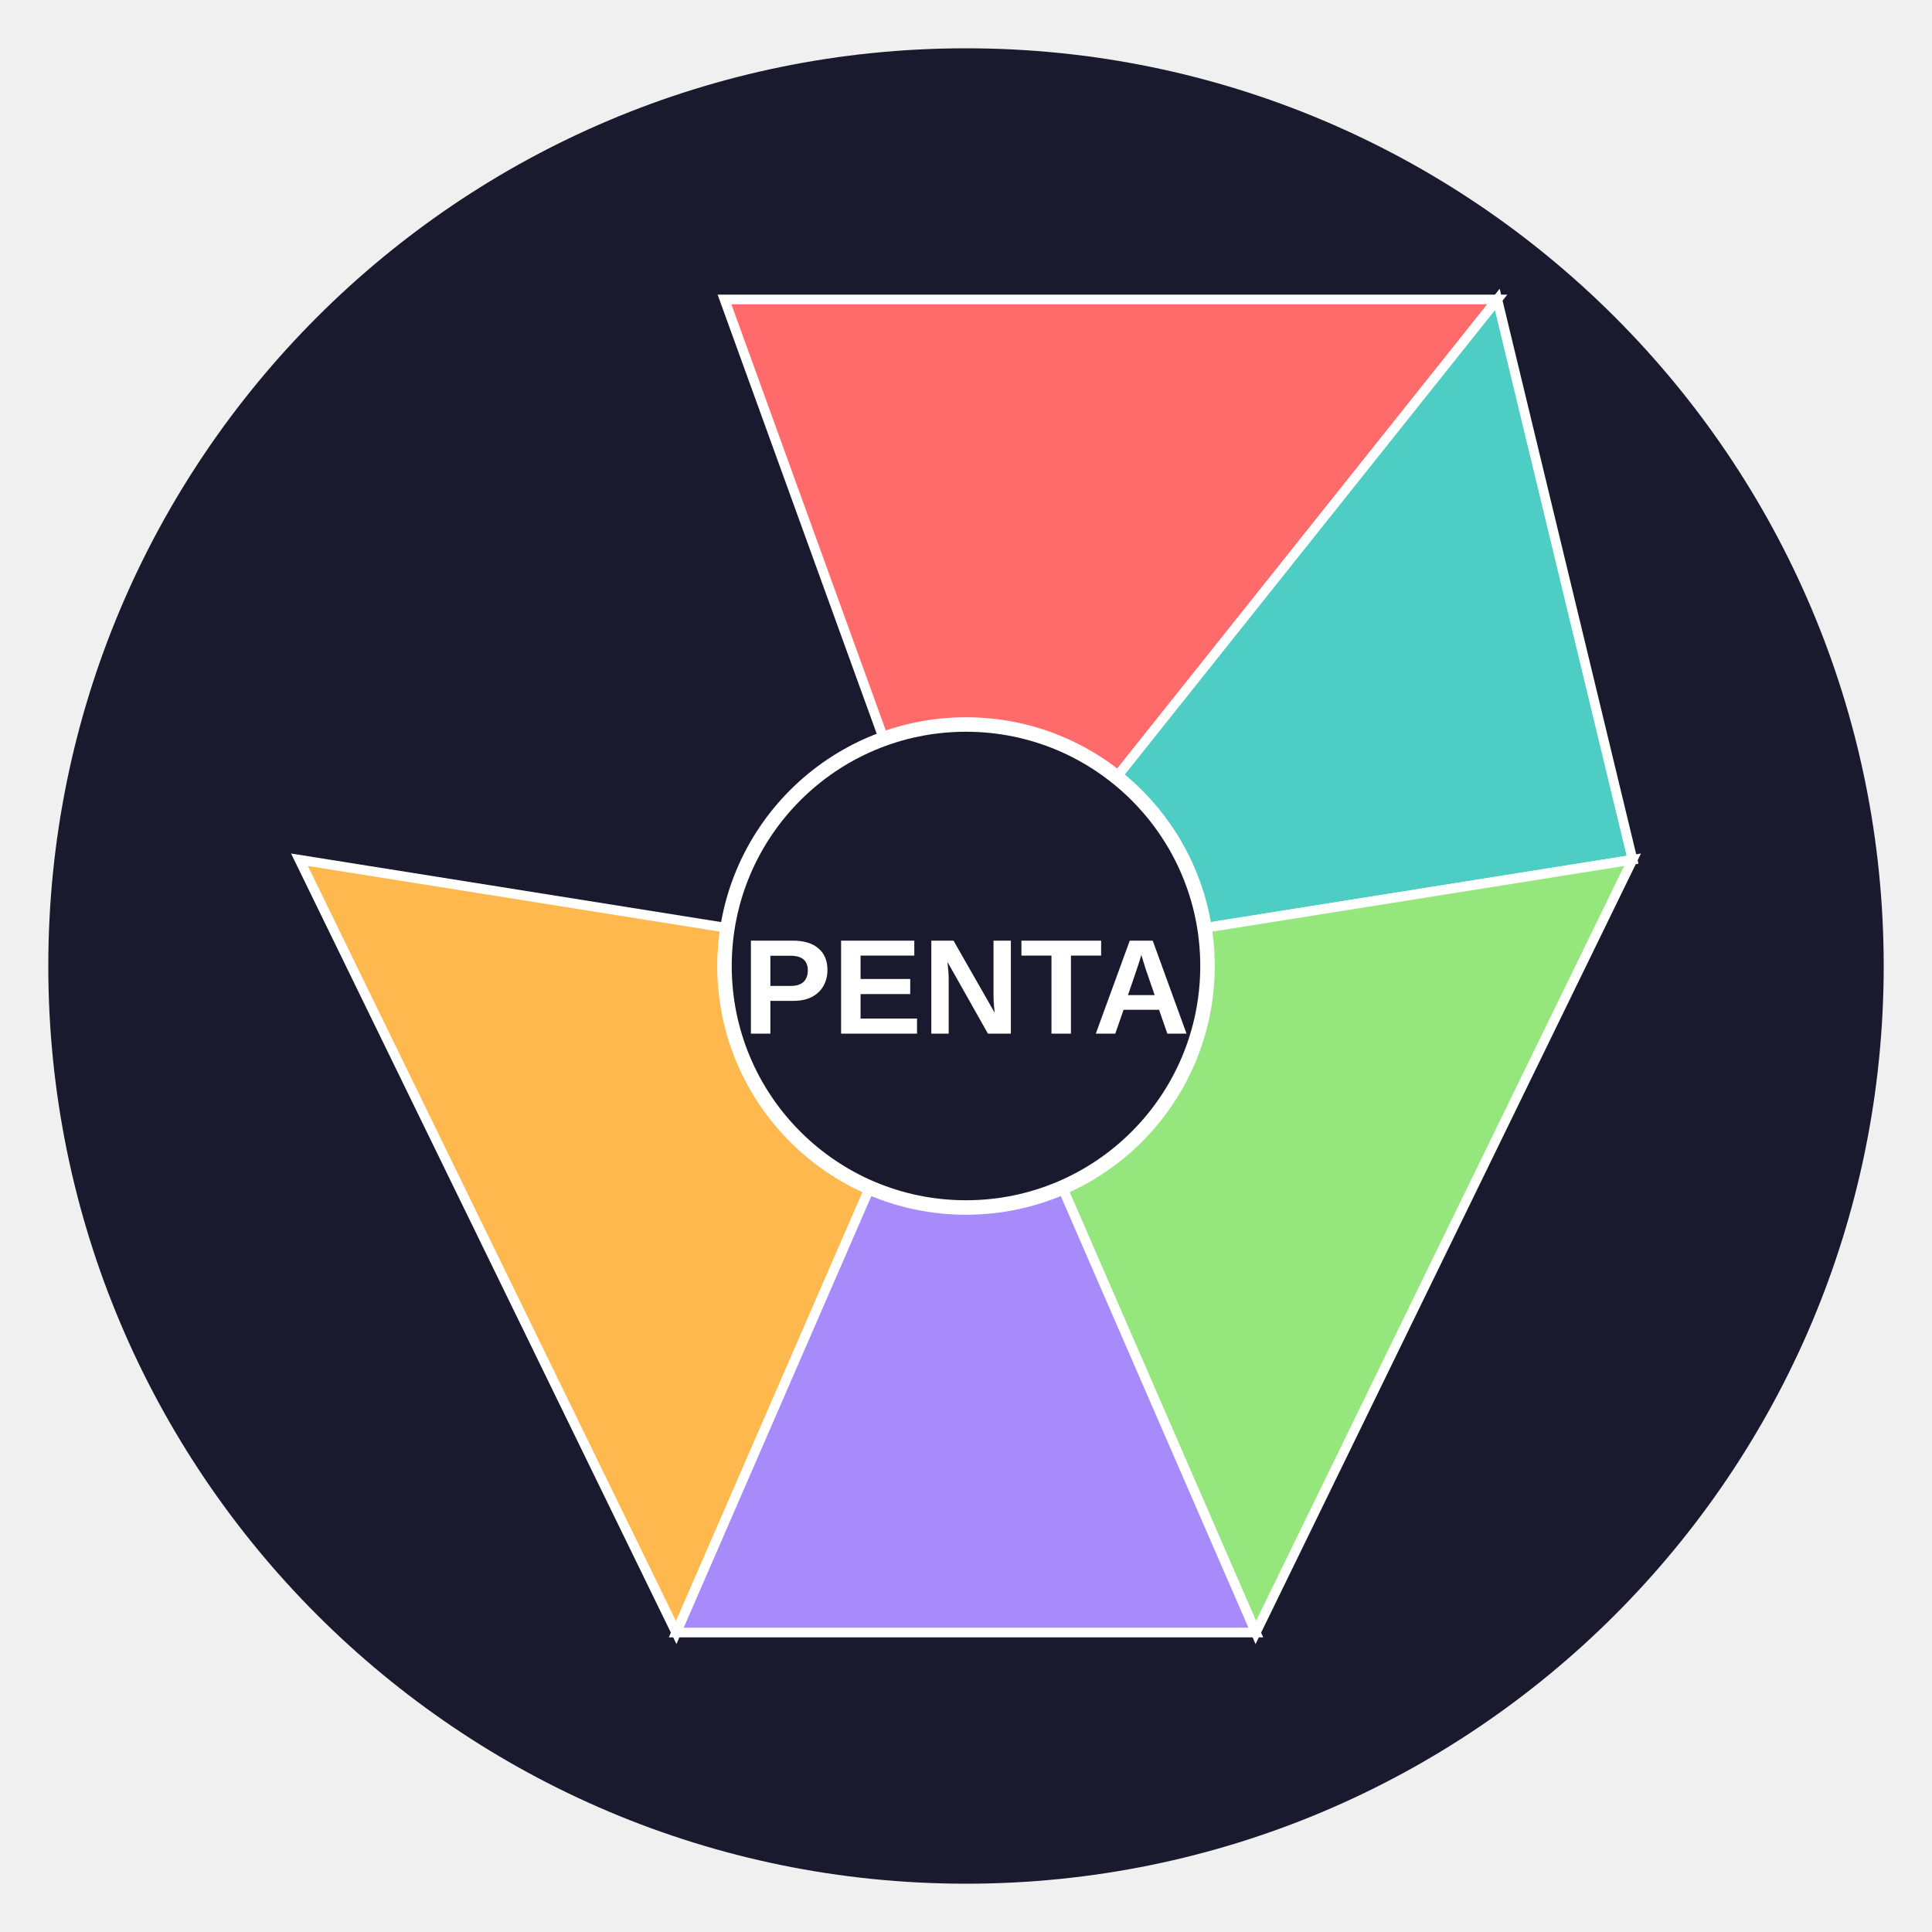
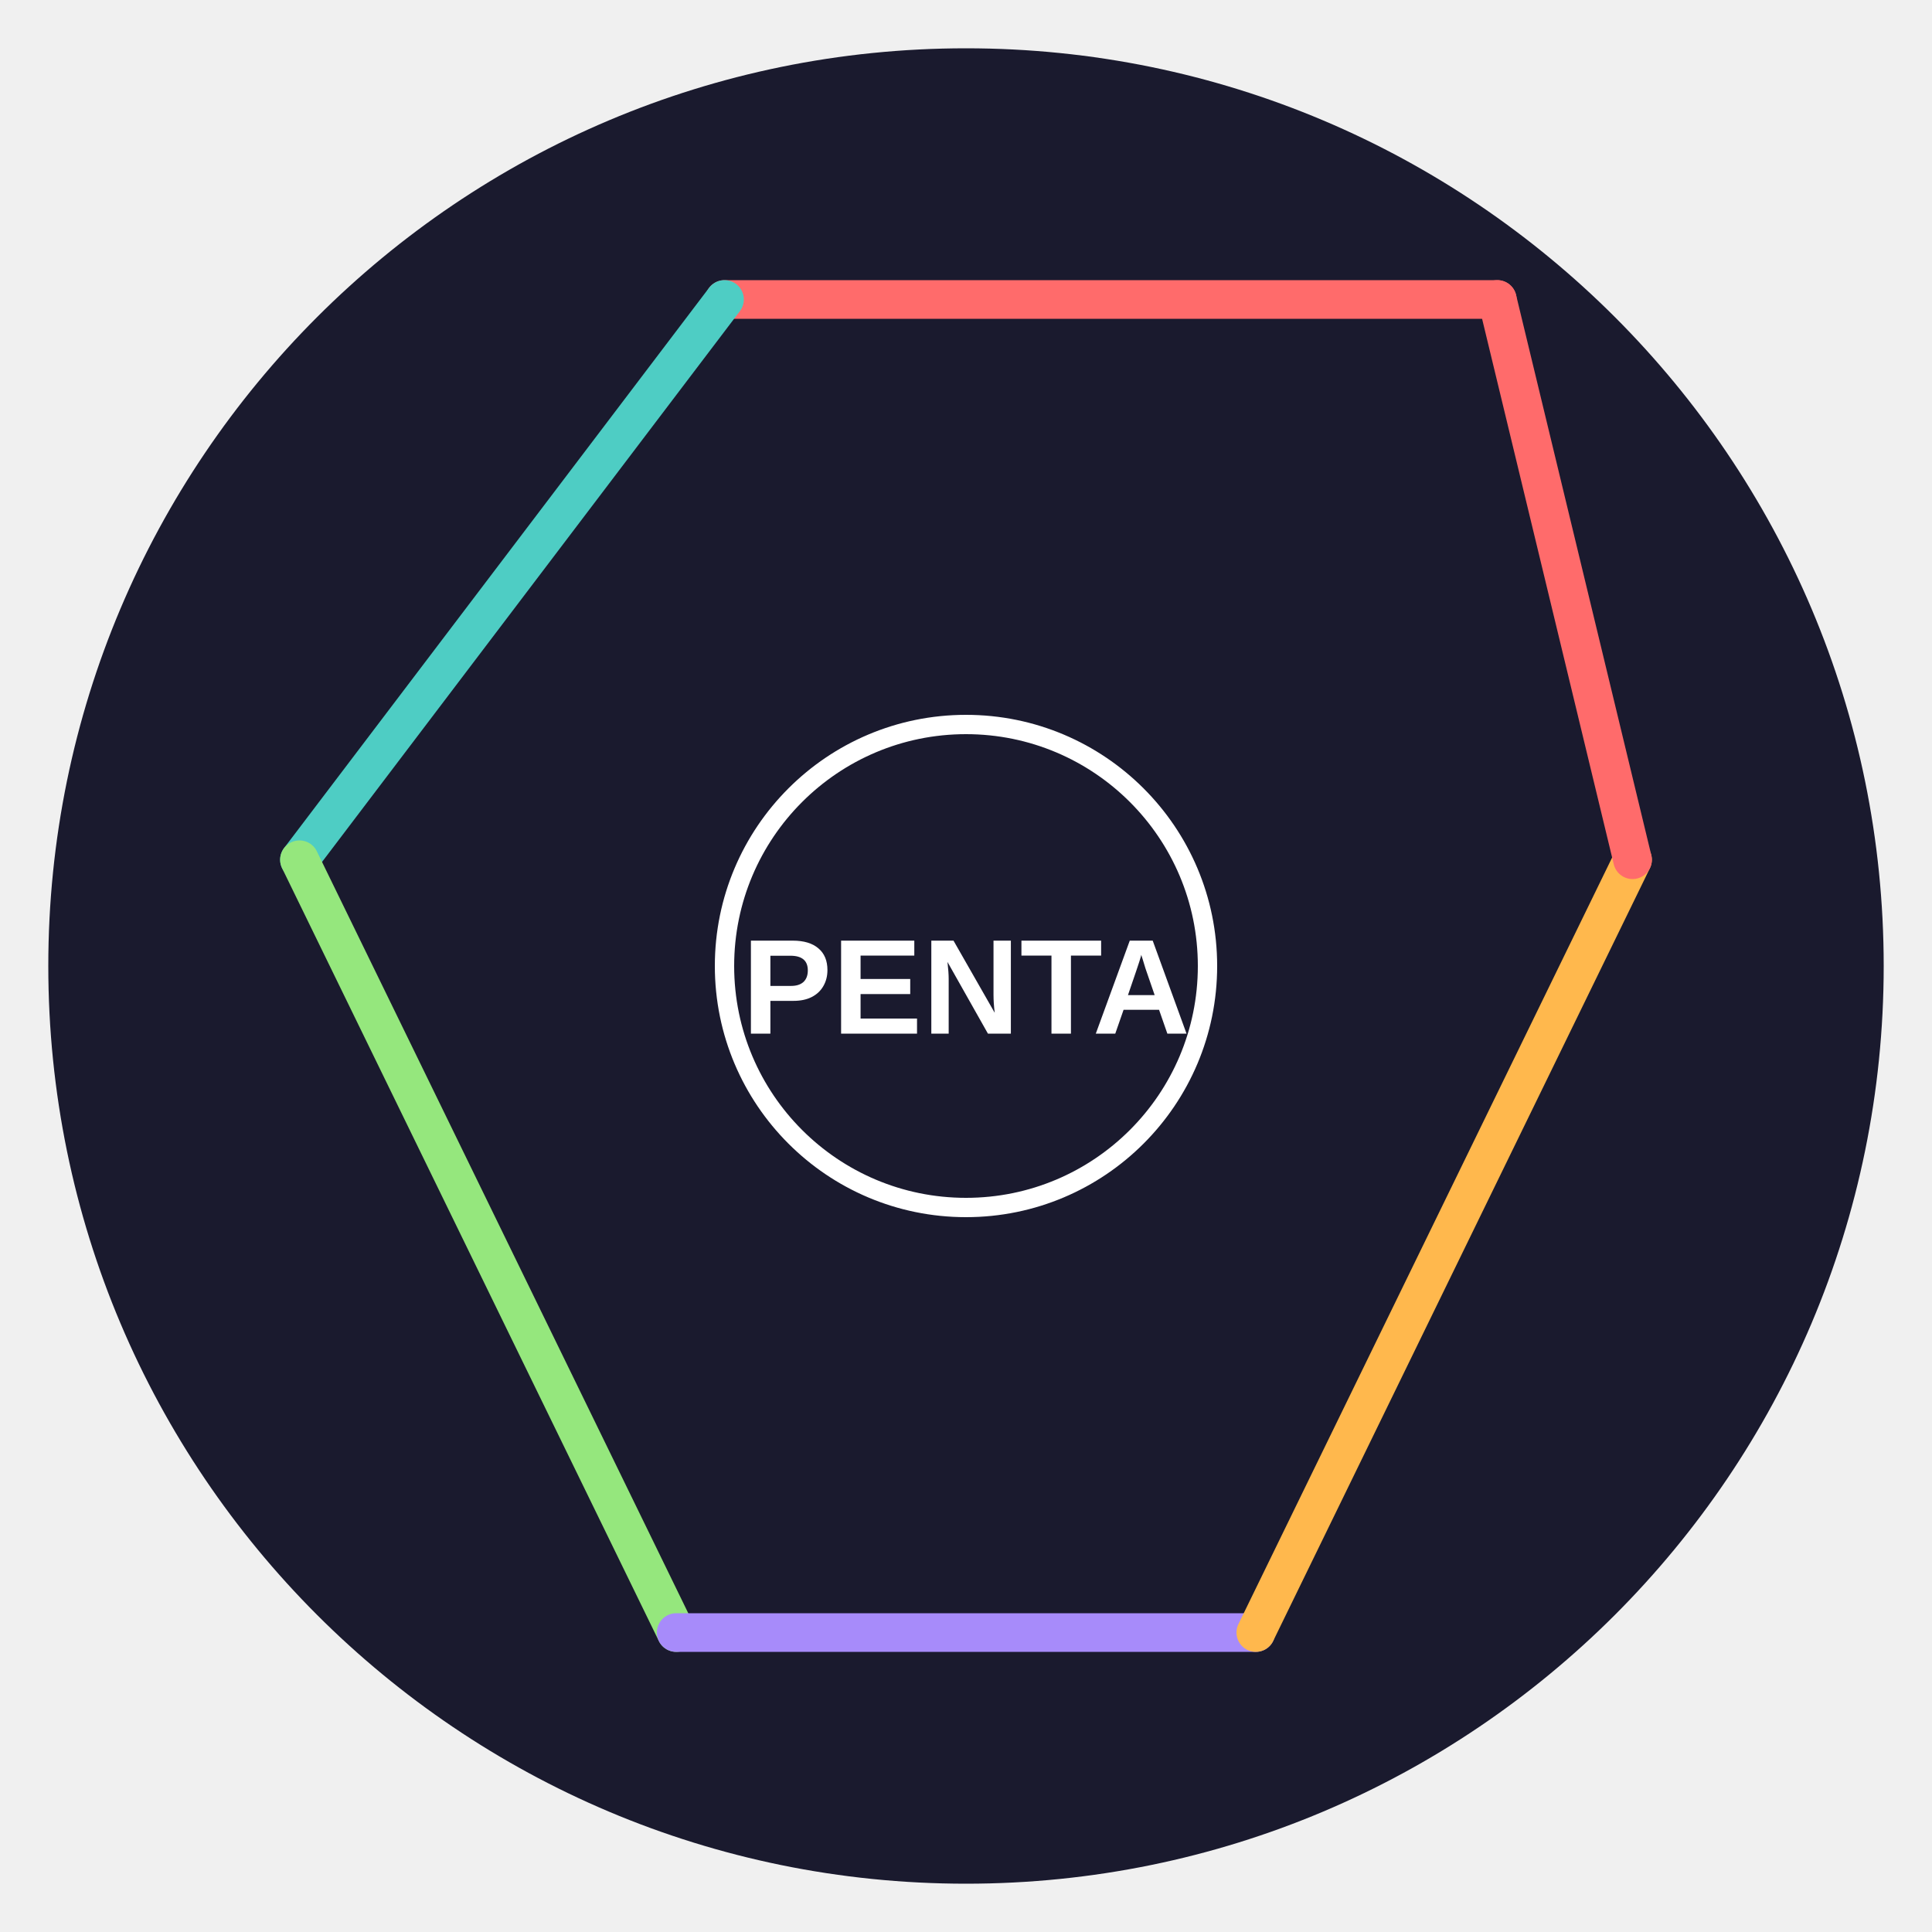
<svg xmlns="http://www.w3.org/2000/svg" viewBox="0 0 200 200">
  <defs>
    <style>
-       .pentagon-section { stroke: white; stroke-width: 1; }
+       .pentagon-line { fill: none; stroke-linecap: round; stroke-linejoin: round; }
      .text-label { font-family: Arial, sans-serif; font-size: 14px; font-weight: bold; fill: white; text-anchor: middle; }
    </style>
  </defs>
  <circle cx="100" cy="100" r="95" fill="#1a1a2e" />
-   <polygon points="100,100 155,31 75,31" class="pentagon-section" fill="#FF6B6B" />
-   <polygon points="100,100 155,31 169,89" class="pentagon-section" fill="#4ECDC4" />
-   <polygon points="100,100 169,89 130,169" class="pentagon-section" fill="#95E77D" />
-   <polygon points="100,100 130,169 70,169" class="pentagon-section" fill="#A78BFA" />
-   <polygon points="100,100 70,169 31,89" class="pentagon-section" fill="#FFB84D" />
-   <circle cx="100" cy="100" r="25" fill="#1a1a2e" stroke="white" stroke-width="1.5" />
+   <line x1="155" y1="31" x2="75" y2="31" class="pentagon-line" stroke="#FF6B6B" stroke-width="4" />
+   <line x1="75" y1="31" x2="31" y2="89" class="pentagon-line" stroke="#4ECDC4" stroke-width="4" />
+   <line x1="31" y1="89" x2="70" y2="169" class="pentagon-line" stroke="#95E77D" stroke-width="4" />
+   <line x1="70" y1="169" x2="130" y2="169" class="pentagon-line" stroke="#A78BFA" stroke-width="4" />
+   <line x1="130" y1="169" x2="169" y2="89" class="pentagon-line" stroke="#FFB84D" stroke-width="4" />
+   <line x1="169" y1="89" x2="155" y2="31" class="pentagon-line" stroke="#FF6B6B" stroke-width="4" />
+   <circle cx="100" cy="100" r="25" fill="none" stroke="white" stroke-width="2" />
  <text x="100" y="107" class="text-label" font-size="10">PENTA</text>
</svg>
